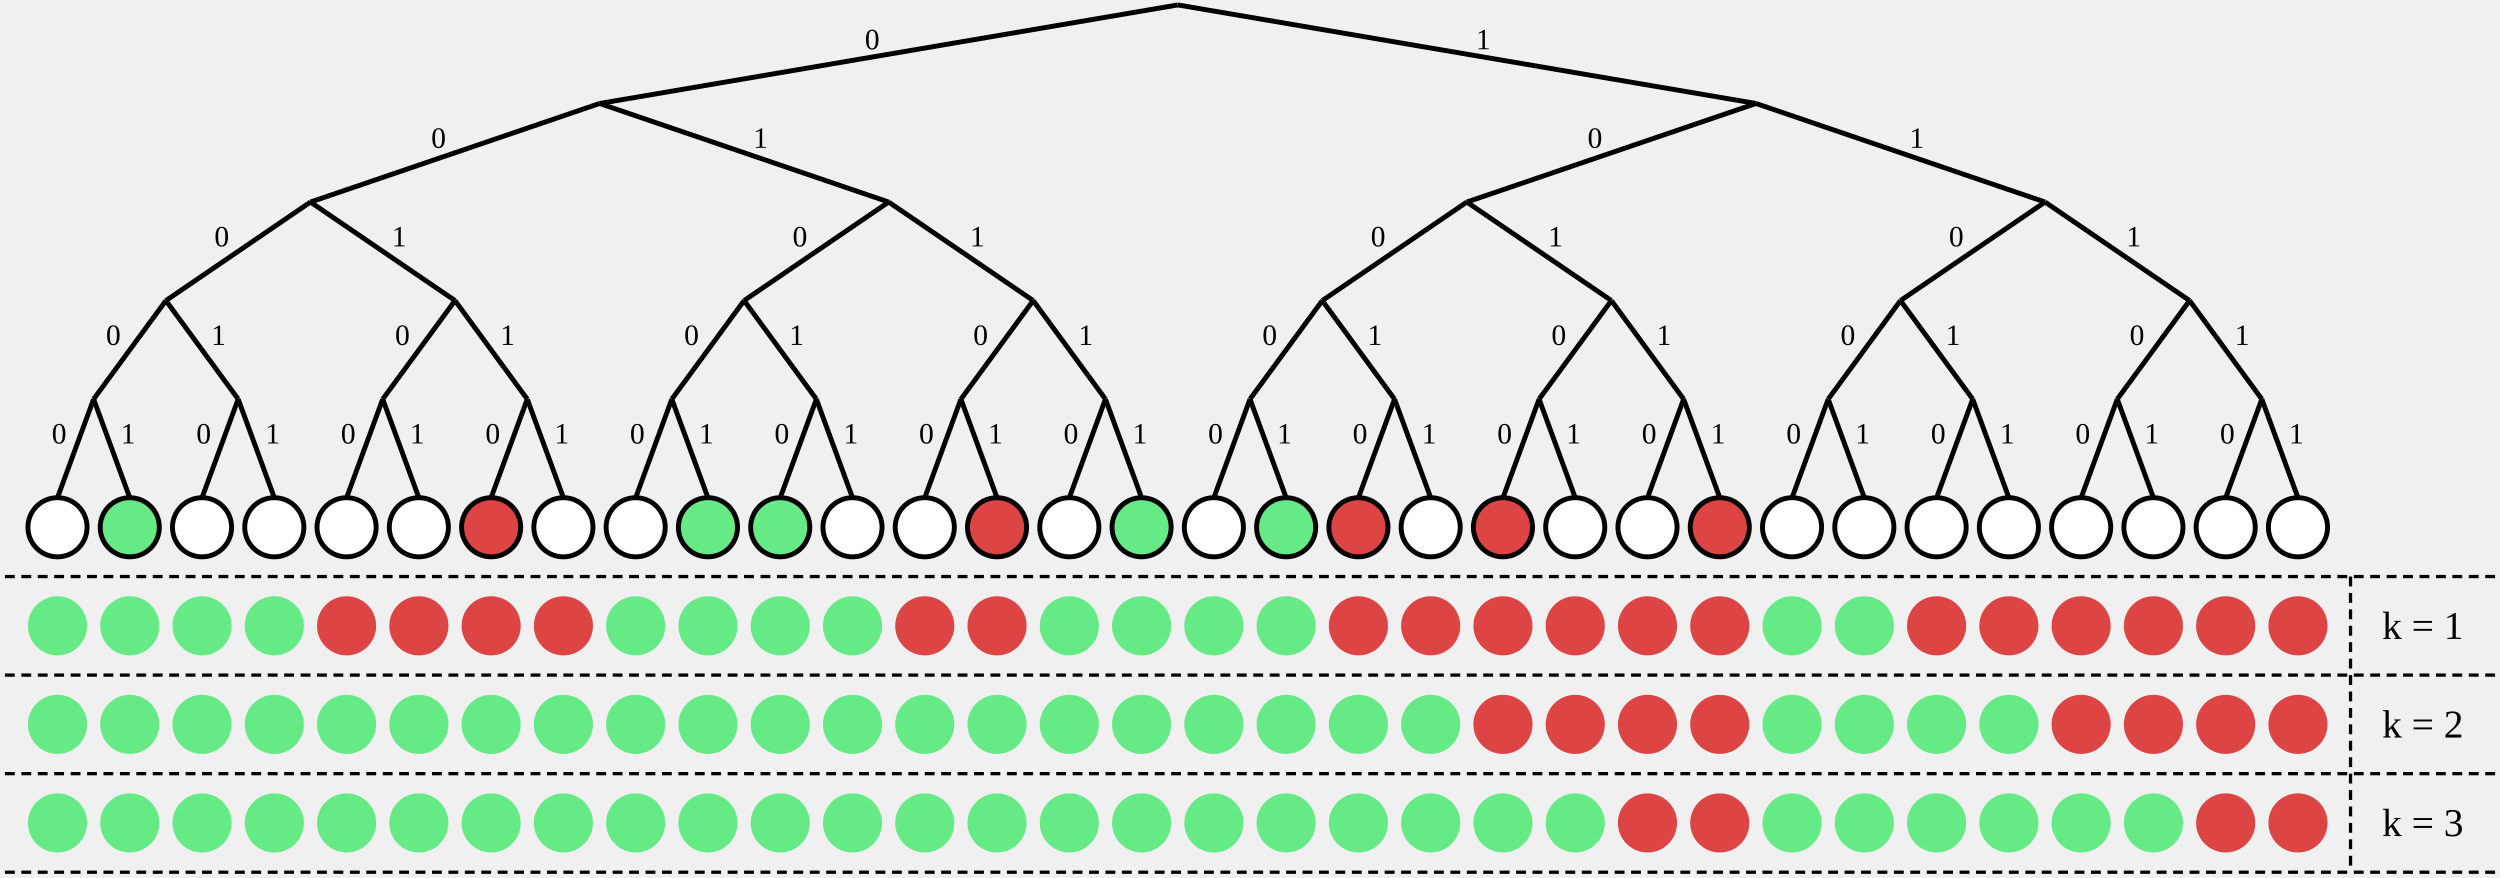
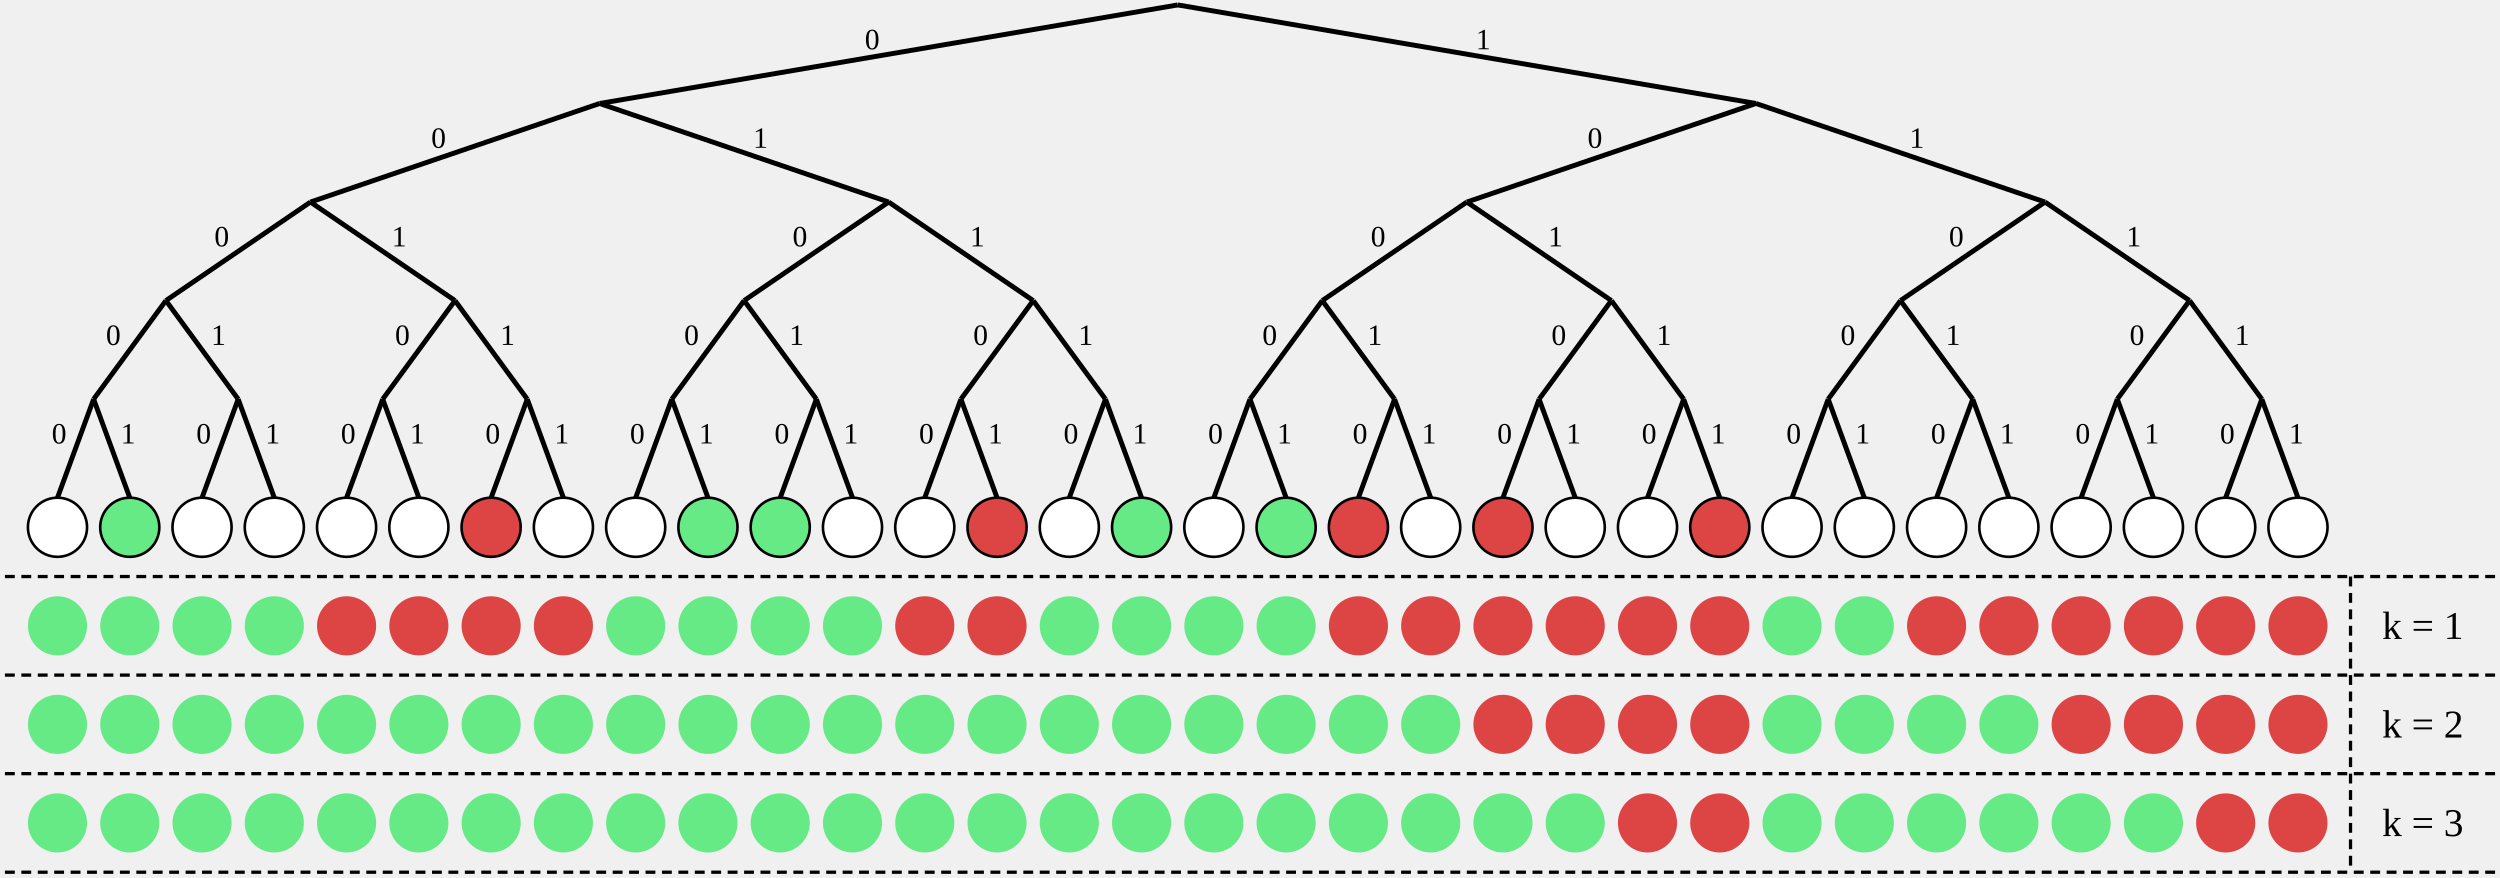
<svg xmlns="http://www.w3.org/2000/svg" width="761" height="267" viewBox="0 -267 761 267">
  <defs>
</defs>
-   <circle cx="17.5" cy="-106.5" r="9.0" stroke="#000000" stroke-width="1.5" fill="#FFFFFF" />
-   <circle cx="39.5" cy="-106.5" r="9.0" stroke="#000000" stroke-width="1.5" fill="#66EA86" />
+   <circle cx="17.5" cy="-106.5" r="9.0" stroke="#000000" stroke-width="0.8" fill="#FFFFFF" />
+   <circle cx="39.5" cy="-106.5" r="9.0" stroke="#000000" stroke-width="0.8" fill="#66EA86" />
  <path d="M17.5,-115.5 L28.5,-145.5" stroke="#000000" stroke-width="1.5" />
  <path d="M39.5,-115.5 L28.5,-145.5" stroke="#000000" stroke-width="1.5" />
  <text x="18.0" y="-136.5" font-size="9.0" fill="#000000" text-anchor="middle" transform="translate(0,4.5)">0</text>
  <text x="39.0" y="-136.5" font-size="9.0" fill="#000000" text-anchor="middle" transform="translate(0,4.5)">1</text>
-   <circle cx="61.5" cy="-106.5" r="9.0" stroke="#000000" stroke-width="1.5" fill="#FFFFFF" />
-   <circle cx="83.5" cy="-106.5" r="9.0" stroke="#000000" stroke-width="1.5" fill="#FFFFFF" />
+   <circle cx="61.5" cy="-106.5" r="9.0" stroke="#000000" stroke-width="0.8" fill="#FFFFFF" />
+   <circle cx="83.5" cy="-106.5" r="9.0" stroke="#000000" stroke-width="0.8" fill="#FFFFFF" />
  <path d="M61.5,-115.5 L72.5,-145.5" stroke="#000000" stroke-width="1.5" />
  <path d="M83.5,-115.5 L72.5,-145.5" stroke="#000000" stroke-width="1.5" />
  <text x="62.0" y="-136.5" font-size="9.0" fill="#000000" text-anchor="middle" transform="translate(0,4.5)">0</text>
  <text x="83.0" y="-136.5" font-size="9.0" fill="#000000" text-anchor="middle" transform="translate(0,4.5)">1</text>
  <path d="M28.5,-145.5 L50.5,-175.5" stroke="#000000" stroke-width="1.5" />
  <path d="M72.5,-145.5 L50.5,-175.5" stroke="#000000" stroke-width="1.5" />
  <text x="34.5" y="-166.5" font-size="9.0" fill="#000000" text-anchor="middle" transform="translate(0,4.5)">0</text>
  <text x="66.5" y="-166.5" font-size="9.0" fill="#000000" text-anchor="middle" transform="translate(0,4.5)">1</text>
-   <circle cx="105.5" cy="-106.5" r="9.0" stroke="#000000" stroke-width="1.5" fill="#FFFFFF" />
-   <circle cx="127.5" cy="-106.5" r="9.0" stroke="#000000" stroke-width="1.5" fill="#FFFFFF" />
+   <circle cx="105.5" cy="-106.5" r="9.0" stroke="#000000" stroke-width="0.8" fill="#FFFFFF" />
+   <circle cx="127.5" cy="-106.5" r="9.0" stroke="#000000" stroke-width="0.8" fill="#FFFFFF" />
  <path d="M105.5,-115.5 L116.5,-145.5" stroke="#000000" stroke-width="1.5" />
  <path d="M127.5,-115.5 L116.5,-145.5" stroke="#000000" stroke-width="1.5" />
  <text x="106.0" y="-136.5" font-size="9.0" fill="#000000" text-anchor="middle" transform="translate(0,4.5)">0</text>
  <text x="127.0" y="-136.5" font-size="9.0" fill="#000000" text-anchor="middle" transform="translate(0,4.5)">1</text>
-   <circle cx="149.5" cy="-106.5" r="9.0" stroke="#000000" stroke-width="1.5" fill="#DD4444" />
-   <circle cx="171.5" cy="-106.5" r="9.0" stroke="#000000" stroke-width="1.5" fill="#FFFFFF" />
+   <circle cx="149.5" cy="-106.5" r="9.0" stroke="#000000" stroke-width="0.8" fill="#DD4444" />
+   <circle cx="171.5" cy="-106.5" r="9.0" stroke="#000000" stroke-width="0.8" fill="#FFFFFF" />
  <path d="M149.5,-115.5 L160.5,-145.5" stroke="#000000" stroke-width="1.5" />
  <path d="M171.5,-115.5 L160.5,-145.5" stroke="#000000" stroke-width="1.5" />
  <text x="150.0" y="-136.5" font-size="9.0" fill="#000000" text-anchor="middle" transform="translate(0,4.5)">0</text>
  <text x="171.0" y="-136.5" font-size="9.0" fill="#000000" text-anchor="middle" transform="translate(0,4.5)">1</text>
  <path d="M116.5,-145.5 L138.5,-175.5" stroke="#000000" stroke-width="1.5" />
  <path d="M160.5,-145.5 L138.5,-175.5" stroke="#000000" stroke-width="1.5" />
  <text x="122.5" y="-166.5" font-size="9.0" fill="#000000" text-anchor="middle" transform="translate(0,4.5)">0</text>
  <text x="154.5" y="-166.5" font-size="9.0" fill="#000000" text-anchor="middle" transform="translate(0,4.5)">1</text>
  <path d="M50.5,-175.5 L94.5,-205.5" stroke="#000000" stroke-width="1.5" />
  <path d="M138.5,-175.5 L94.5,-205.5" stroke="#000000" stroke-width="1.5" />
  <text x="67.5" y="-196.5" font-size="9.0" fill="#000000" text-anchor="middle" transform="translate(0,4.5)">0</text>
  <text x="121.5" y="-196.5" font-size="9.0" fill="#000000" text-anchor="middle" transform="translate(0,4.5)">1</text>
-   <circle cx="193.5" cy="-106.5" r="9.0" stroke="#000000" stroke-width="1.5" fill="#FFFFFF" />
-   <circle cx="215.5" cy="-106.5" r="9.0" stroke="#000000" stroke-width="1.5" fill="#66EA86" />
+   <circle cx="193.5" cy="-106.5" r="9.0" stroke="#000000" stroke-width="0.8" fill="#FFFFFF" />
+   <circle cx="215.5" cy="-106.5" r="9.0" stroke="#000000" stroke-width="0.8" fill="#66EA86" />
  <path d="M193.5,-115.5 L204.5,-145.5" stroke="#000000" stroke-width="1.5" />
  <path d="M215.5,-115.5 L204.5,-145.5" stroke="#000000" stroke-width="1.5" />
  <text x="194.0" y="-136.5" font-size="9.0" fill="#000000" text-anchor="middle" transform="translate(0,4.5)">0</text>
  <text x="215.0" y="-136.5" font-size="9.0" fill="#000000" text-anchor="middle" transform="translate(0,4.5)">1</text>
-   <circle cx="237.5" cy="-106.5" r="9.0" stroke="#000000" stroke-width="1.5" fill="#66EA86" />
-   <circle cx="259.5" cy="-106.5" r="9.0" stroke="#000000" stroke-width="1.5" fill="#FFFFFF" />
+   <circle cx="237.5" cy="-106.5" r="9.0" stroke="#000000" stroke-width="0.8" fill="#66EA86" />
+   <circle cx="259.5" cy="-106.5" r="9.0" stroke="#000000" stroke-width="0.8" fill="#FFFFFF" />
  <path d="M237.5,-115.5 L248.5,-145.5" stroke="#000000" stroke-width="1.5" />
  <path d="M259.5,-115.5 L248.5,-145.5" stroke="#000000" stroke-width="1.5" />
  <text x="238.0" y="-136.5" font-size="9.0" fill="#000000" text-anchor="middle" transform="translate(0,4.5)">0</text>
  <text x="259.0" y="-136.5" font-size="9.0" fill="#000000" text-anchor="middle" transform="translate(0,4.5)">1</text>
  <path d="M204.5,-145.5 L226.5,-175.5" stroke="#000000" stroke-width="1.5" />
  <path d="M248.5,-145.5 L226.5,-175.5" stroke="#000000" stroke-width="1.5" />
  <text x="210.5" y="-166.5" font-size="9.0" fill="#000000" text-anchor="middle" transform="translate(0,4.5)">0</text>
  <text x="242.5" y="-166.5" font-size="9.0" fill="#000000" text-anchor="middle" transform="translate(0,4.5)">1</text>
-   <circle cx="281.5" cy="-106.5" r="9.0" stroke="#000000" stroke-width="1.5" fill="#FFFFFF" />
-   <circle cx="303.5" cy="-106.5" r="9.0" stroke="#000000" stroke-width="1.5" fill="#DD4444" />
+   <circle cx="281.5" cy="-106.5" r="9.0" stroke="#000000" stroke-width="0.8" fill="#FFFFFF" />
+   <circle cx="303.5" cy="-106.5" r="9.0" stroke="#000000" stroke-width="0.8" fill="#DD4444" />
  <path d="M281.5,-115.5 L292.5,-145.5" stroke="#000000" stroke-width="1.5" />
  <path d="M303.5,-115.5 L292.5,-145.5" stroke="#000000" stroke-width="1.5" />
  <text x="282.0" y="-136.5" font-size="9.0" fill="#000000" text-anchor="middle" transform="translate(0,4.5)">0</text>
  <text x="303.0" y="-136.5" font-size="9.0" fill="#000000" text-anchor="middle" transform="translate(0,4.5)">1</text>
-   <circle cx="325.5" cy="-106.5" r="9.0" stroke="#000000" stroke-width="1.5" fill="#FFFFFF" />
-   <circle cx="347.5" cy="-106.5" r="9.0" stroke="#000000" stroke-width="1.5" fill="#66EA86" />
+   <circle cx="325.5" cy="-106.5" r="9.0" stroke="#000000" stroke-width="0.8" fill="#FFFFFF" />
+   <circle cx="347.5" cy="-106.5" r="9.0" stroke="#000000" stroke-width="0.8" fill="#66EA86" />
  <path d="M325.5,-115.5 L336.5,-145.5" stroke="#000000" stroke-width="1.5" />
  <path d="M347.5,-115.5 L336.5,-145.5" stroke="#000000" stroke-width="1.5" />
  <text x="326.0" y="-136.5" font-size="9.0" fill="#000000" text-anchor="middle" transform="translate(0,4.5)">0</text>
  <text x="347.0" y="-136.5" font-size="9.0" fill="#000000" text-anchor="middle" transform="translate(0,4.5)">1</text>
  <path d="M292.5,-145.5 L314.5,-175.5" stroke="#000000" stroke-width="1.5" />
  <path d="M336.5,-145.5 L314.5,-175.5" stroke="#000000" stroke-width="1.5" />
  <text x="298.5" y="-166.5" font-size="9.0" fill="#000000" text-anchor="middle" transform="translate(0,4.5)">0</text>
  <text x="330.5" y="-166.5" font-size="9.0" fill="#000000" text-anchor="middle" transform="translate(0,4.5)">1</text>
  <path d="M226.5,-175.5 L270.5,-205.5" stroke="#000000" stroke-width="1.5" />
  <path d="M314.5,-175.5 L270.5,-205.5" stroke="#000000" stroke-width="1.5" />
  <text x="243.5" y="-196.5" font-size="9.0" fill="#000000" text-anchor="middle" transform="translate(0,4.5)">0</text>
  <text x="297.5" y="-196.5" font-size="9.0" fill="#000000" text-anchor="middle" transform="translate(0,4.5)">1</text>
  <path d="M94.5,-205.5 L182.5,-235.5" stroke="#000000" stroke-width="1.5" />
  <path d="M270.5,-205.5 L182.5,-235.5" stroke="#000000" stroke-width="1.5" />
  <text x="133.5" y="-226.5" font-size="9.0" fill="#000000" text-anchor="middle" transform="translate(0,4.5)">0</text>
  <text x="231.5" y="-226.5" font-size="9.0" fill="#000000" text-anchor="middle" transform="translate(0,4.5)">1</text>
-   <circle cx="369.5" cy="-106.5" r="9.0" stroke="#000000" stroke-width="1.5" fill="#FFFFFF" />
-   <circle cx="391.5" cy="-106.5" r="9.0" stroke="#000000" stroke-width="1.5" fill="#66EA86" />
+   <circle cx="369.5" cy="-106.5" r="9.0" stroke="#000000" stroke-width="0.8" fill="#FFFFFF" />
+   <circle cx="391.5" cy="-106.5" r="9.0" stroke="#000000" stroke-width="0.8" fill="#66EA86" />
  <path d="M369.5,-115.5 L380.5,-145.5" stroke="#000000" stroke-width="1.5" />
  <path d="M391.5,-115.5 L380.5,-145.5" stroke="#000000" stroke-width="1.5" />
  <text x="370.0" y="-136.5" font-size="9.0" fill="#000000" text-anchor="middle" transform="translate(0,4.5)">0</text>
  <text x="391.0" y="-136.5" font-size="9.0" fill="#000000" text-anchor="middle" transform="translate(0,4.5)">1</text>
-   <circle cx="413.5" cy="-106.5" r="9.0" stroke="#000000" stroke-width="1.5" fill="#DD4444" />
-   <circle cx="435.5" cy="-106.5" r="9.0" stroke="#000000" stroke-width="1.5" fill="#FFFFFF" />
+   <circle cx="413.5" cy="-106.5" r="9.0" stroke="#000000" stroke-width="0.8" fill="#DD4444" />
+   <circle cx="435.5" cy="-106.5" r="9.0" stroke="#000000" stroke-width="0.8" fill="#FFFFFF" />
  <path d="M413.5,-115.5 L424.5,-145.5" stroke="#000000" stroke-width="1.5" />
  <path d="M435.5,-115.5 L424.5,-145.5" stroke="#000000" stroke-width="1.5" />
  <text x="414.0" y="-136.5" font-size="9.0" fill="#000000" text-anchor="middle" transform="translate(0,4.5)">0</text>
  <text x="435.0" y="-136.5" font-size="9.0" fill="#000000" text-anchor="middle" transform="translate(0,4.5)">1</text>
  <path d="M380.5,-145.5 L402.5,-175.5" stroke="#000000" stroke-width="1.5" />
  <path d="M424.5,-145.5 L402.5,-175.5" stroke="#000000" stroke-width="1.5" />
  <text x="386.5" y="-166.5" font-size="9.0" fill="#000000" text-anchor="middle" transform="translate(0,4.5)">0</text>
  <text x="418.5" y="-166.5" font-size="9.0" fill="#000000" text-anchor="middle" transform="translate(0,4.5)">1</text>
-   <circle cx="457.5" cy="-106.5" r="9.0" stroke="#000000" stroke-width="1.5" fill="#DD4444" />
-   <circle cx="479.5" cy="-106.5" r="9.0" stroke="#000000" stroke-width="1.5" fill="#FFFFFF" />
+   <circle cx="457.5" cy="-106.5" r="9.0" stroke="#000000" stroke-width="0.8" fill="#DD4444" />
+   <circle cx="479.5" cy="-106.5" r="9.0" stroke="#000000" stroke-width="0.8" fill="#FFFFFF" />
  <path d="M457.5,-115.5 L468.5,-145.5" stroke="#000000" stroke-width="1.5" />
  <path d="M479.5,-115.5 L468.5,-145.5" stroke="#000000" stroke-width="1.5" />
  <text x="458.0" y="-136.5" font-size="9.0" fill="#000000" text-anchor="middle" transform="translate(0,4.5)">0</text>
  <text x="479.0" y="-136.5" font-size="9.0" fill="#000000" text-anchor="middle" transform="translate(0,4.5)">1</text>
-   <circle cx="501.5" cy="-106.5" r="9.0" stroke="#000000" stroke-width="1.5" fill="#FFFFFF" />
-   <circle cx="523.5" cy="-106.5" r="9.0" stroke="#000000" stroke-width="1.5" fill="#DD4444" />
+   <circle cx="501.5" cy="-106.5" r="9.0" stroke="#000000" stroke-width="0.8" fill="#FFFFFF" />
+   <circle cx="523.5" cy="-106.5" r="9.0" stroke="#000000" stroke-width="0.8" fill="#DD4444" />
  <path d="M501.5,-115.5 L512.5,-145.5" stroke="#000000" stroke-width="1.5" />
  <path d="M523.5,-115.5 L512.5,-145.5" stroke="#000000" stroke-width="1.5" />
  <text x="502.0" y="-136.5" font-size="9.0" fill="#000000" text-anchor="middle" transform="translate(0,4.5)">0</text>
  <text x="523.0" y="-136.5" font-size="9.0" fill="#000000" text-anchor="middle" transform="translate(0,4.5)">1</text>
  <path d="M468.5,-145.5 L490.5,-175.5" stroke="#000000" stroke-width="1.5" />
  <path d="M512.5,-145.5 L490.5,-175.5" stroke="#000000" stroke-width="1.5" />
  <text x="474.5" y="-166.5" font-size="9.0" fill="#000000" text-anchor="middle" transform="translate(0,4.5)">0</text>
  <text x="506.5" y="-166.5" font-size="9.0" fill="#000000" text-anchor="middle" transform="translate(0,4.5)">1</text>
  <path d="M402.5,-175.5 L446.5,-205.5" stroke="#000000" stroke-width="1.5" />
  <path d="M490.5,-175.5 L446.5,-205.5" stroke="#000000" stroke-width="1.5" />
  <text x="419.5" y="-196.5" font-size="9.0" fill="#000000" text-anchor="middle" transform="translate(0,4.5)">0</text>
  <text x="473.5" y="-196.5" font-size="9.0" fill="#000000" text-anchor="middle" transform="translate(0,4.5)">1</text>
-   <circle cx="545.5" cy="-106.5" r="9.0" stroke="#000000" stroke-width="1.5" fill="#FFFFFF" />
-   <circle cx="567.5" cy="-106.5" r="9.0" stroke="#000000" stroke-width="1.5" fill="#FFFFFF" />
+   <circle cx="545.5" cy="-106.5" r="9.0" stroke="#000000" stroke-width="0.8" fill="#FFFFFF" />
+   <circle cx="567.5" cy="-106.5" r="9.0" stroke="#000000" stroke-width="0.8" fill="#FFFFFF" />
  <path d="M545.5,-115.5 L556.5,-145.5" stroke="#000000" stroke-width="1.5" />
  <path d="M567.5,-115.5 L556.5,-145.5" stroke="#000000" stroke-width="1.5" />
  <text x="546.0" y="-136.5" font-size="9.0" fill="#000000" text-anchor="middle" transform="translate(0,4.5)">0</text>
  <text x="567.0" y="-136.5" font-size="9.0" fill="#000000" text-anchor="middle" transform="translate(0,4.5)">1</text>
-   <circle cx="589.5" cy="-106.5" r="9.0" stroke="#000000" stroke-width="1.5" fill="#FFFFFF" />
-   <circle cx="611.5" cy="-106.5" r="9.0" stroke="#000000" stroke-width="1.5" fill="#FFFFFF" />
+   <circle cx="589.5" cy="-106.5" r="9.0" stroke="#000000" stroke-width="0.8" fill="#FFFFFF" />
+   <circle cx="611.5" cy="-106.5" r="9.0" stroke="#000000" stroke-width="0.8" fill="#FFFFFF" />
  <path d="M589.5,-115.5 L600.5,-145.5" stroke="#000000" stroke-width="1.5" />
  <path d="M611.5,-115.5 L600.5,-145.5" stroke="#000000" stroke-width="1.5" />
  <text x="590.0" y="-136.5" font-size="9.0" fill="#000000" text-anchor="middle" transform="translate(0,4.5)">0</text>
  <text x="611.0" y="-136.5" font-size="9.0" fill="#000000" text-anchor="middle" transform="translate(0,4.5)">1</text>
  <path d="M556.5,-145.5 L578.5,-175.5" stroke="#000000" stroke-width="1.5" />
  <path d="M600.5,-145.5 L578.5,-175.5" stroke="#000000" stroke-width="1.5" />
  <text x="562.5" y="-166.5" font-size="9.0" fill="#000000" text-anchor="middle" transform="translate(0,4.5)">0</text>
  <text x="594.5" y="-166.5" font-size="9.0" fill="#000000" text-anchor="middle" transform="translate(0,4.5)">1</text>
-   <circle cx="633.5" cy="-106.5" r="9.0" stroke="#000000" stroke-width="1.5" fill="#FFFFFF" />
-   <circle cx="655.5" cy="-106.5" r="9.0" stroke="#000000" stroke-width="1.5" fill="#FFFFFF" />
+   <circle cx="633.5" cy="-106.5" r="9.0" stroke="#000000" stroke-width="0.8" fill="#FFFFFF" />
+   <circle cx="655.5" cy="-106.5" r="9.0" stroke="#000000" stroke-width="0.8" fill="#FFFFFF" />
  <path d="M633.5,-115.5 L644.5,-145.5" stroke="#000000" stroke-width="1.5" />
  <path d="M655.5,-115.5 L644.5,-145.5" stroke="#000000" stroke-width="1.5" />
  <text x="634.0" y="-136.5" font-size="9.0" fill="#000000" text-anchor="middle" transform="translate(0,4.5)">0</text>
  <text x="655.0" y="-136.5" font-size="9.0" fill="#000000" text-anchor="middle" transform="translate(0,4.5)">1</text>
-   <circle cx="677.5" cy="-106.5" r="9.0" stroke="#000000" stroke-width="1.5" fill="#FFFFFF" />
-   <circle cx="699.5" cy="-106.5" r="9.0" stroke="#000000" stroke-width="1.5" fill="#FFFFFF" />
+   <circle cx="677.5" cy="-106.5" r="9.0" stroke="#000000" stroke-width="0.8" fill="#FFFFFF" />
+   <circle cx="699.5" cy="-106.5" r="9.0" stroke="#000000" stroke-width="0.8" fill="#FFFFFF" />
  <path d="M677.5,-115.5 L688.5,-145.5" stroke="#000000" stroke-width="1.5" />
  <path d="M699.5,-115.5 L688.5,-145.5" stroke="#000000" stroke-width="1.5" />
  <text x="678.0" y="-136.5" font-size="9.0" fill="#000000" text-anchor="middle" transform="translate(0,4.5)">0</text>
  <text x="699.0" y="-136.5" font-size="9.0" fill="#000000" text-anchor="middle" transform="translate(0,4.5)">1</text>
  <path d="M644.5,-145.5 L666.5,-175.5" stroke="#000000" stroke-width="1.5" />
  <path d="M688.5,-145.5 L666.5,-175.5" stroke="#000000" stroke-width="1.5" />
  <text x="650.5" y="-166.5" font-size="9.0" fill="#000000" text-anchor="middle" transform="translate(0,4.5)">0</text>
  <text x="682.5" y="-166.5" font-size="9.0" fill="#000000" text-anchor="middle" transform="translate(0,4.5)">1</text>
  <path d="M578.5,-175.5 L622.5,-205.5" stroke="#000000" stroke-width="1.5" />
  <path d="M666.5,-175.5 L622.5,-205.5" stroke="#000000" stroke-width="1.5" />
  <text x="595.5" y="-196.5" font-size="9.0" fill="#000000" text-anchor="middle" transform="translate(0,4.5)">0</text>
  <text x="649.5" y="-196.5" font-size="9.0" fill="#000000" text-anchor="middle" transform="translate(0,4.5)">1</text>
  <path d="M446.5,-205.5 L534.5,-235.5" stroke="#000000" stroke-width="1.5" />
  <path d="M622.5,-205.5 L534.5,-235.5" stroke="#000000" stroke-width="1.5" />
  <text x="485.5" y="-226.5" font-size="9.0" fill="#000000" text-anchor="middle" transform="translate(0,4.5)">0</text>
  <text x="583.5" y="-226.5" font-size="9.0" fill="#000000" text-anchor="middle" transform="translate(0,4.5)">1</text>
  <path d="M182.5,-235.5 L358.5,-265.5" stroke="#000000" stroke-width="1.5" />
  <path d="M534.5,-235.5 L358.5,-265.5" stroke="#000000" stroke-width="1.5" />
  <text x="265.5" y="-256.5" font-size="9.0" fill="#000000" text-anchor="middle" transform="translate(0,4.5)">0</text>
  <text x="451.5" y="-256.5" font-size="9.0" fill="#000000" text-anchor="middle" transform="translate(0,4.5)">1</text>
  <circle cx="17.5" cy="-76.5" r="9.0" stroke-width="0" fill="#66EA86" />
  <circle cx="39.5" cy="-76.5" r="9.0" stroke-width="0" fill="#66EA86" />
  <circle cx="61.5" cy="-76.5" r="9.0" stroke-width="0" fill="#66EA86" />
  <circle cx="83.5" cy="-76.5" r="9.0" stroke-width="0" fill="#66EA86" />
  <circle cx="105.5" cy="-76.5" r="9.0" stroke-width="0" fill="#DD4444" />
  <circle cx="127.5" cy="-76.5" r="9.0" stroke-width="0" fill="#DD4444" />
  <circle cx="149.5" cy="-76.5" r="9.0" stroke-width="0" fill="#DD4444" />
  <circle cx="171.5" cy="-76.5" r="9.0" stroke-width="0" fill="#DD4444" />
  <circle cx="193.5" cy="-76.5" r="9.0" stroke-width="0" fill="#66EA86" />
  <circle cx="215.5" cy="-76.5" r="9.0" stroke-width="0" fill="#66EA86" />
  <circle cx="237.5" cy="-76.5" r="9.0" stroke-width="0" fill="#66EA86" />
  <circle cx="259.5" cy="-76.5" r="9.0" stroke-width="0" fill="#66EA86" />
  <circle cx="281.5" cy="-76.5" r="9.0" stroke-width="0" fill="#DD4444" />
  <circle cx="303.5" cy="-76.5" r="9.0" stroke-width="0" fill="#DD4444" />
  <circle cx="325.5" cy="-76.5" r="9.0" stroke-width="0" fill="#66EA86" />
  <circle cx="347.5" cy="-76.5" r="9.0" stroke-width="0" fill="#66EA86" />
  <circle cx="369.5" cy="-76.5" r="9.0" stroke-width="0" fill="#66EA86" />
  <circle cx="391.5" cy="-76.5" r="9.0" stroke-width="0" fill="#66EA86" />
  <circle cx="413.5" cy="-76.5" r="9.0" stroke-width="0" fill="#DD4444" />
  <circle cx="435.5" cy="-76.5" r="9.0" stroke-width="0" fill="#DD4444" />
  <circle cx="457.5" cy="-76.5" r="9.0" stroke-width="0" fill="#DD4444" />
  <circle cx="479.5" cy="-76.5" r="9.0" stroke-width="0" fill="#DD4444" />
  <circle cx="501.5" cy="-76.5" r="9.0" stroke-width="0" fill="#DD4444" />
  <circle cx="523.5" cy="-76.5" r="9.0" stroke-width="0" fill="#DD4444" />
  <circle cx="545.5" cy="-76.5" r="9.0" stroke-width="0" fill="#66EA86" />
  <circle cx="567.5" cy="-76.5" r="9.0" stroke-width="0" fill="#66EA86" />
  <circle cx="589.5" cy="-76.5" r="9.0" stroke-width="0" fill="#DD4444" />
  <circle cx="611.5" cy="-76.5" r="9.0" stroke-width="0" fill="#DD4444" />
  <circle cx="633.5" cy="-76.5" r="9.0" stroke-width="0" fill="#DD4444" />
  <circle cx="655.5" cy="-76.5" r="9.0" stroke-width="0" fill="#DD4444" />
  <circle cx="677.5" cy="-76.5" r="9.0" stroke-width="0" fill="#DD4444" />
  <circle cx="699.5" cy="-76.5" r="9.0" stroke-width="0" fill="#DD4444" />
  <circle cx="17.5" cy="-46.5" r="9.0" stroke-width="0" fill="#66EA86" />
  <circle cx="39.5" cy="-46.5" r="9.0" stroke-width="0" fill="#66EA86" />
  <circle cx="61.5" cy="-46.5" r="9.0" stroke-width="0" fill="#66EA86" />
  <circle cx="83.5" cy="-46.5" r="9.0" stroke-width="0" fill="#66EA86" />
  <circle cx="105.5" cy="-46.5" r="9.0" stroke-width="0" fill="#66EA86" />
  <circle cx="127.5" cy="-46.5" r="9.0" stroke-width="0" fill="#66EA86" />
  <circle cx="149.5" cy="-46.5" r="9.0" stroke-width="0" fill="#66EA86" />
  <circle cx="171.5" cy="-46.5" r="9.0" stroke-width="0" fill="#66EA86" />
  <circle cx="193.5" cy="-46.5" r="9.0" stroke-width="0" fill="#66EA86" />
  <circle cx="215.5" cy="-46.5" r="9.0" stroke-width="0" fill="#66EA86" />
  <circle cx="237.5" cy="-46.5" r="9.0" stroke-width="0" fill="#66EA86" />
  <circle cx="259.5" cy="-46.5" r="9.0" stroke-width="0" fill="#66EA86" />
  <circle cx="281.5" cy="-46.5" r="9.0" stroke-width="0" fill="#66EA86" />
  <circle cx="303.5" cy="-46.5" r="9.0" stroke-width="0" fill="#66EA86" />
  <circle cx="325.5" cy="-46.5" r="9.0" stroke-width="0" fill="#66EA86" />
  <circle cx="347.5" cy="-46.5" r="9.0" stroke-width="0" fill="#66EA86" />
  <circle cx="369.5" cy="-46.5" r="9.0" stroke-width="0" fill="#66EA86" />
  <circle cx="391.5" cy="-46.5" r="9.0" stroke-width="0" fill="#66EA86" />
  <circle cx="413.5" cy="-46.5" r="9.0" stroke-width="0" fill="#66EA86" />
  <circle cx="435.5" cy="-46.5" r="9.0" stroke-width="0" fill="#66EA86" />
  <circle cx="457.5" cy="-46.5" r="9.0" stroke-width="0" fill="#DD4444" />
  <circle cx="479.5" cy="-46.5" r="9.0" stroke-width="0" fill="#DD4444" />
  <circle cx="501.5" cy="-46.5" r="9.0" stroke-width="0" fill="#DD4444" />
  <circle cx="523.5" cy="-46.5" r="9.0" stroke-width="0" fill="#DD4444" />
  <circle cx="545.5" cy="-46.5" r="9.0" stroke-width="0" fill="#66EA86" />
  <circle cx="567.5" cy="-46.5" r="9.0" stroke-width="0" fill="#66EA86" />
  <circle cx="589.5" cy="-46.5" r="9.0" stroke-width="0" fill="#66EA86" />
  <circle cx="611.5" cy="-46.5" r="9.0" stroke-width="0" fill="#66EA86" />
  <circle cx="633.5" cy="-46.5" r="9.0" stroke-width="0" fill="#DD4444" />
  <circle cx="655.5" cy="-46.5" r="9.0" stroke-width="0" fill="#DD4444" />
  <circle cx="677.5" cy="-46.5" r="9.0" stroke-width="0" fill="#DD4444" />
  <circle cx="699.5" cy="-46.5" r="9.0" stroke-width="0" fill="#DD4444" />
  <circle cx="17.5" cy="-16.5" r="9.0" stroke-width="0" fill="#66EA86" />
  <circle cx="39.5" cy="-16.5" r="9.0" stroke-width="0" fill="#66EA86" />
  <circle cx="61.5" cy="-16.5" r="9.0" stroke-width="0" fill="#66EA86" />
  <circle cx="83.5" cy="-16.5" r="9.0" stroke-width="0" fill="#66EA86" />
  <circle cx="105.5" cy="-16.5" r="9.0" stroke-width="0" fill="#66EA86" />
  <circle cx="127.5" cy="-16.5" r="9.0" stroke-width="0" fill="#66EA86" />
  <circle cx="149.5" cy="-16.5" r="9.0" stroke-width="0" fill="#66EA86" />
  <circle cx="171.5" cy="-16.5" r="9.0" stroke-width="0" fill="#66EA86" />
  <circle cx="193.5" cy="-16.5" r="9.0" stroke-width="0" fill="#66EA86" />
  <circle cx="215.5" cy="-16.5" r="9.0" stroke-width="0" fill="#66EA86" />
  <circle cx="237.5" cy="-16.5" r="9.0" stroke-width="0" fill="#66EA86" />
  <circle cx="259.5" cy="-16.5" r="9.0" stroke-width="0" fill="#66EA86" />
  <circle cx="281.5" cy="-16.5" r="9.0" stroke-width="0" fill="#66EA86" />
  <circle cx="303.5" cy="-16.5" r="9.0" stroke-width="0" fill="#66EA86" />
  <circle cx="325.5" cy="-16.5" r="9.0" stroke-width="0" fill="#66EA86" />
  <circle cx="347.5" cy="-16.5" r="9.0" stroke-width="0" fill="#66EA86" />
  <circle cx="369.5" cy="-16.5" r="9.0" stroke-width="0" fill="#66EA86" />
  <circle cx="391.5" cy="-16.5" r="9.0" stroke-width="0" fill="#66EA86" />
  <circle cx="413.5" cy="-16.5" r="9.0" stroke-width="0" fill="#66EA86" />
  <circle cx="435.5" cy="-16.5" r="9.0" stroke-width="0" fill="#66EA86" />
  <circle cx="457.5" cy="-16.5" r="9.0" stroke-width="0" fill="#66EA86" />
  <circle cx="479.5" cy="-16.5" r="9.0" stroke-width="0" fill="#66EA86" />
  <circle cx="501.5" cy="-16.5" r="9.0" stroke-width="0" fill="#DD4444" />
  <circle cx="523.5" cy="-16.5" r="9.0" stroke-width="0" fill="#DD4444" />
  <circle cx="545.5" cy="-16.5" r="9.0" stroke-width="0" fill="#66EA86" />
  <circle cx="567.5" cy="-16.5" r="9.0" stroke-width="0" fill="#66EA86" />
  <circle cx="589.5" cy="-16.5" r="9.0" stroke-width="0" fill="#66EA86" />
  <circle cx="611.5" cy="-16.5" r="9.0" stroke-width="0" fill="#66EA86" />
  <circle cx="633.5" cy="-16.5" r="9.0" stroke-width="0" fill="#66EA86" />
  <circle cx="655.5" cy="-16.5" r="9.0" stroke-width="0" fill="#66EA86" />
  <circle cx="677.5" cy="-16.5" r="9.0" stroke-width="0" fill="#DD4444" />
  <circle cx="699.5" cy="-16.5" r="9.0" stroke-width="0" fill="#DD4444" />
  <path d="M1.5,-91.5 L759.5,-91.5" stroke="#000000" stroke-width="1" stroke-dasharray="3 2" />
  <path d="M1.5,-61.5 L759.5,-61.5" stroke="#000000" stroke-width="1" stroke-dasharray="3 2" />
  <path d="M1.5,-31.5 L759.5,-31.5" stroke="#000000" stroke-width="1" stroke-dasharray="3 2" />
  <path d="M1.5,-1.5 L759.5,-1.5" stroke="#000000" stroke-width="1" stroke-dasharray="3 2" />
  <path d="M715.5,-91.5 L715.5,-1.5" stroke="#000000" stroke-width="1" stroke-dasharray="3 2" />
  <text x="737.5" y="-78.5" font-size="12.0" fill="#000000" text-anchor="middle" transform="translate(0,6.0)">k = 1</text>
  <text x="737.5" y="-48.5" font-size="12.0" fill="#000000" text-anchor="middle" transform="translate(0,6.0)">k = 2</text>
  <text x="737.5" y="-18.5" font-size="12.0" fill="#000000" text-anchor="middle" transform="translate(0,6.0)">k = 3</text>
</svg>
